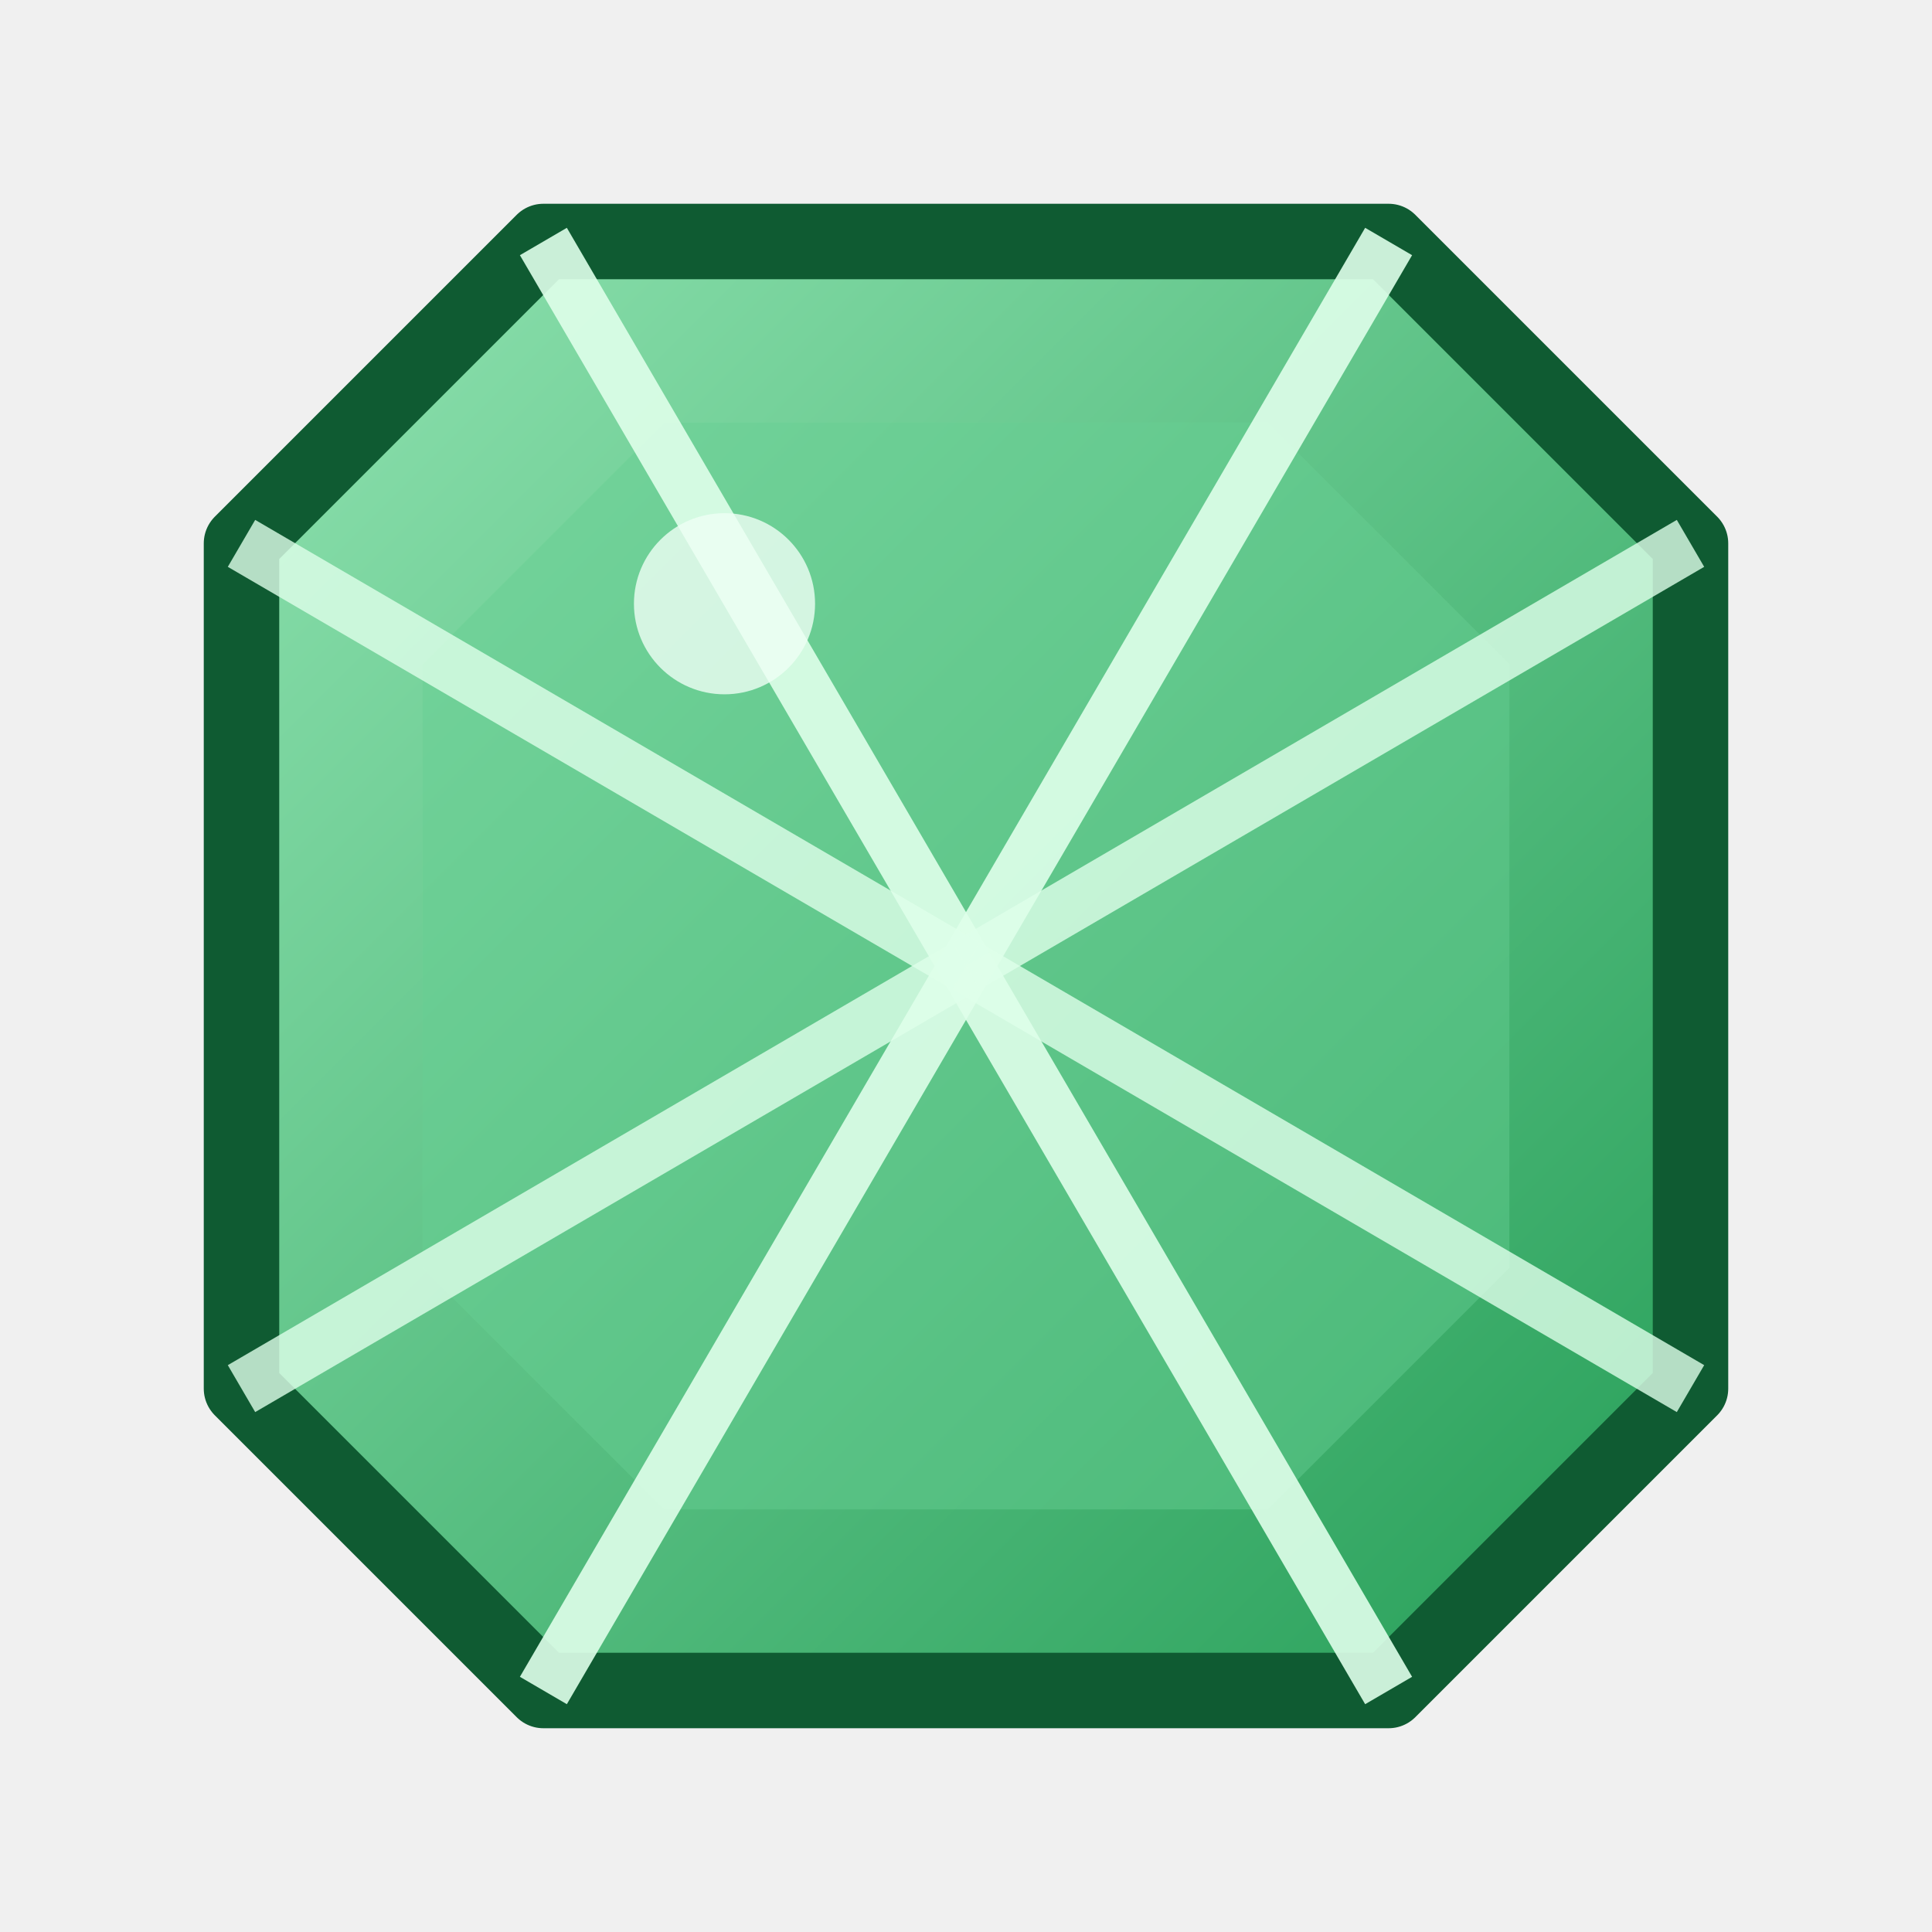
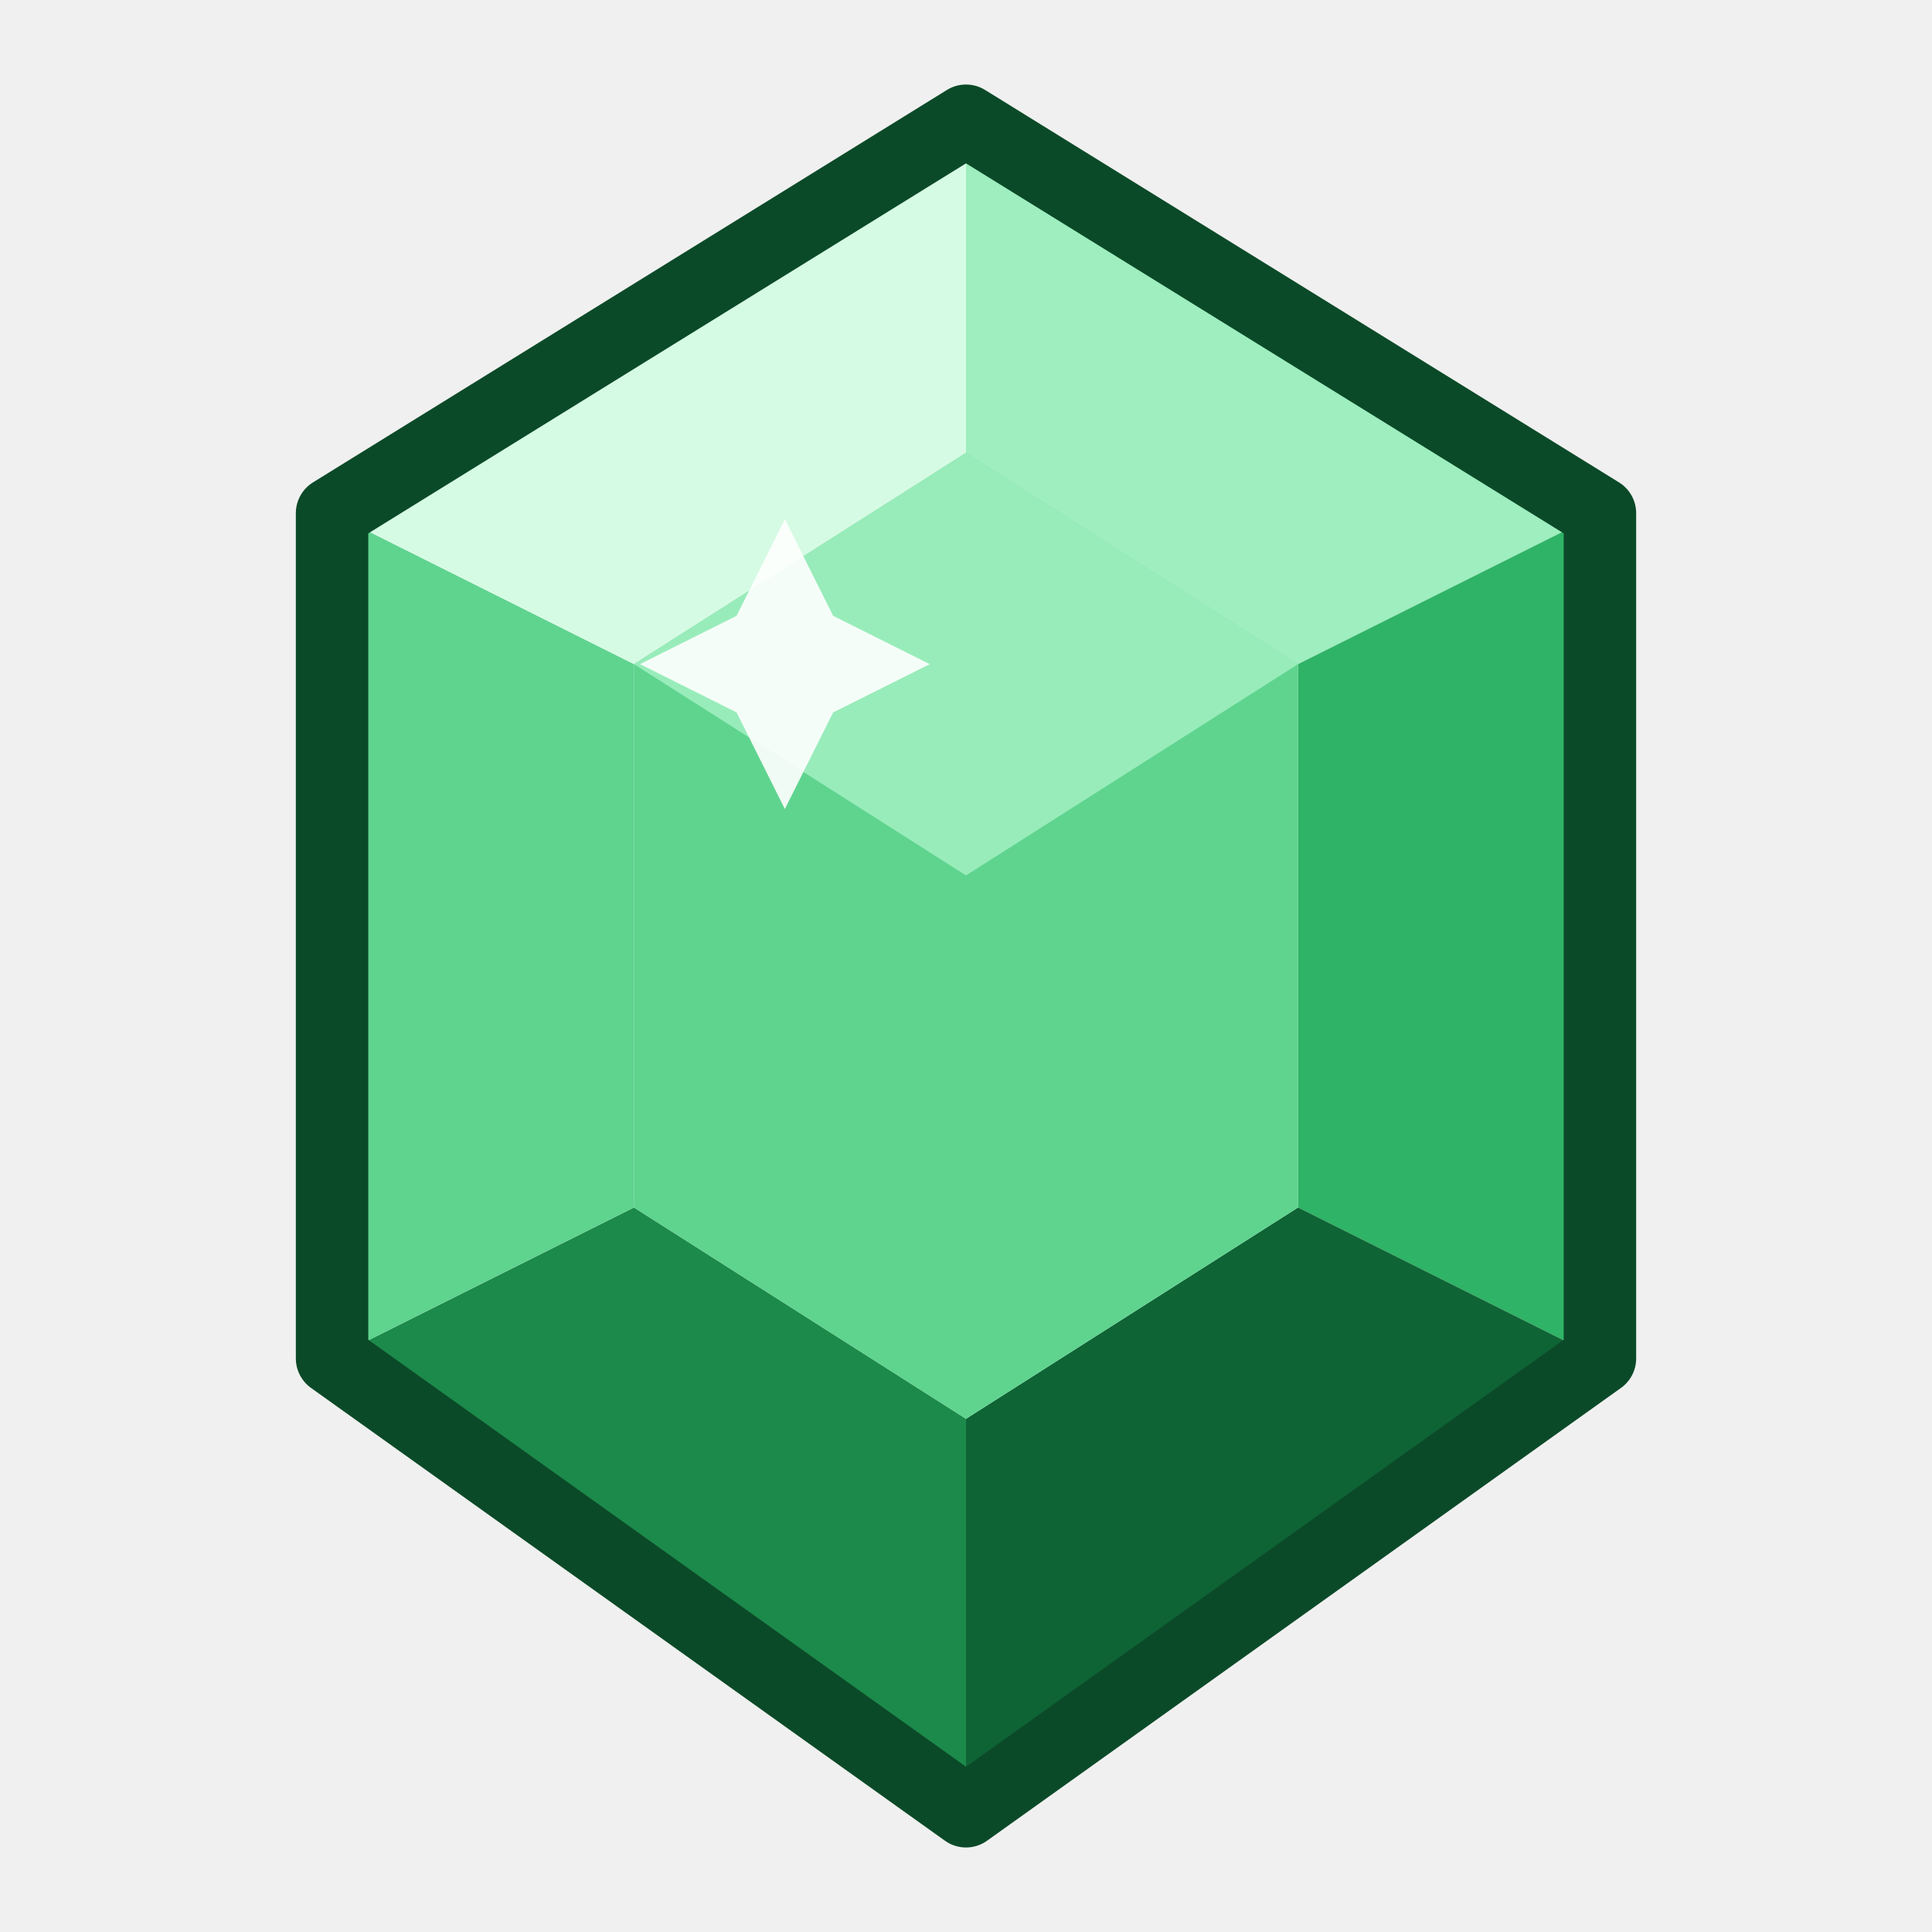
- <svg xmlns="http://www.w3.org/2000/svg" viewBox="0 0 64 64" role="img" aria-label="Gem">
-   <defs>
-     <linearGradient id="gemFill" x1="0" y1="0" x2="1" y2="1">
-       <stop offset="0%" stop-color="#8fe2b0" />
-       <stop offset="100%" stop-color="#259e57" />
-     </linearGradient>
-   </defs>
-   <polygon points="18,8 46,8 56,18 56,46 46,56 18,56 8,46 8,18" fill="url(#gemFill)" stroke="#0f5b32" stroke-width="2.5" stroke-linejoin="round" />
-   <polygon points="22,14 42,14 50,22 50,42 42,50 22,50 14,42 14,22" fill="#67cf92" opacity="0.45" />
-   <line x1="18" y1="8" x2="32" y2="32" stroke="#dfffea" stroke-width="1.8" opacity="0.9" />
-   <line x1="46" y1="8" x2="32" y2="32" stroke="#dfffea" stroke-width="1.8" opacity="0.9" />
-   <line x1="56" y1="18" x2="32" y2="32" stroke="#dfffea" stroke-width="1.8" opacity="0.8" />
-   <line x1="56" y1="46" x2="32" y2="32" stroke="#dfffea" stroke-width="1.8" opacity="0.8" />
-   <line x1="46" y1="56" x2="32" y2="32" stroke="#dfffea" stroke-width="1.8" opacity="0.9" />
-   <line x1="18" y1="56" x2="32" y2="32" stroke="#dfffea" stroke-width="1.8" opacity="0.9" />
-   <line x1="8" y1="46" x2="32" y2="32" stroke="#dfffea" stroke-width="1.8" opacity="0.8" />
-   <line x1="8" y1="18" x2="32" y2="32" stroke="#dfffea" stroke-width="1.8" opacity="0.8" />
-   <circle cx="24" cy="20" r="3" fill="#effff5" opacity="0.8" />
+ <svg xmlns="http://www.w3.org/2000/svg" viewBox="0 0 64 64" role="img" aria-label="gem">
+   <polygon points="32,4 53,17 43,22 32,15" fill="#9eeebf" />
+   <polygon points="53,17 53,45 43,40 43,22" fill="#2fb366" />
+   <polygon points="53,45 32,60 32,47 43,40" fill="#0f6436" />
+   <polygon points="32,60 11,45 21,40 32,47" fill="#1c8a4a" />
+   <polygon points="11,45 11,17 21,22 21,40" fill="#5fd48f" />
+   <polygon points="11,17 32,4 32,15 21,22" fill="#d6fbe4" />
+   <polygon points="32,15 43,22 43,40 32,47 21,40 21,22" fill="#5fd48f" />
+   <polygon points="32,15 43,22 32,29 21,22" fill="#9eeebf" opacity="0.9" />
+   <polygon points="32,4 53,17 53,45 32,60 11,45 11,17" fill="none" stroke="#0b4a28" stroke-width="2.4" stroke-linejoin="round" />
+   <polygon points="26,17.2 27.6,20.4 30.8,22 27.6,23.6 26,26.8 24.4,23.6 21.2,22 24.4,20.4" fill="#ffffff" opacity="0.9" />
</svg>
